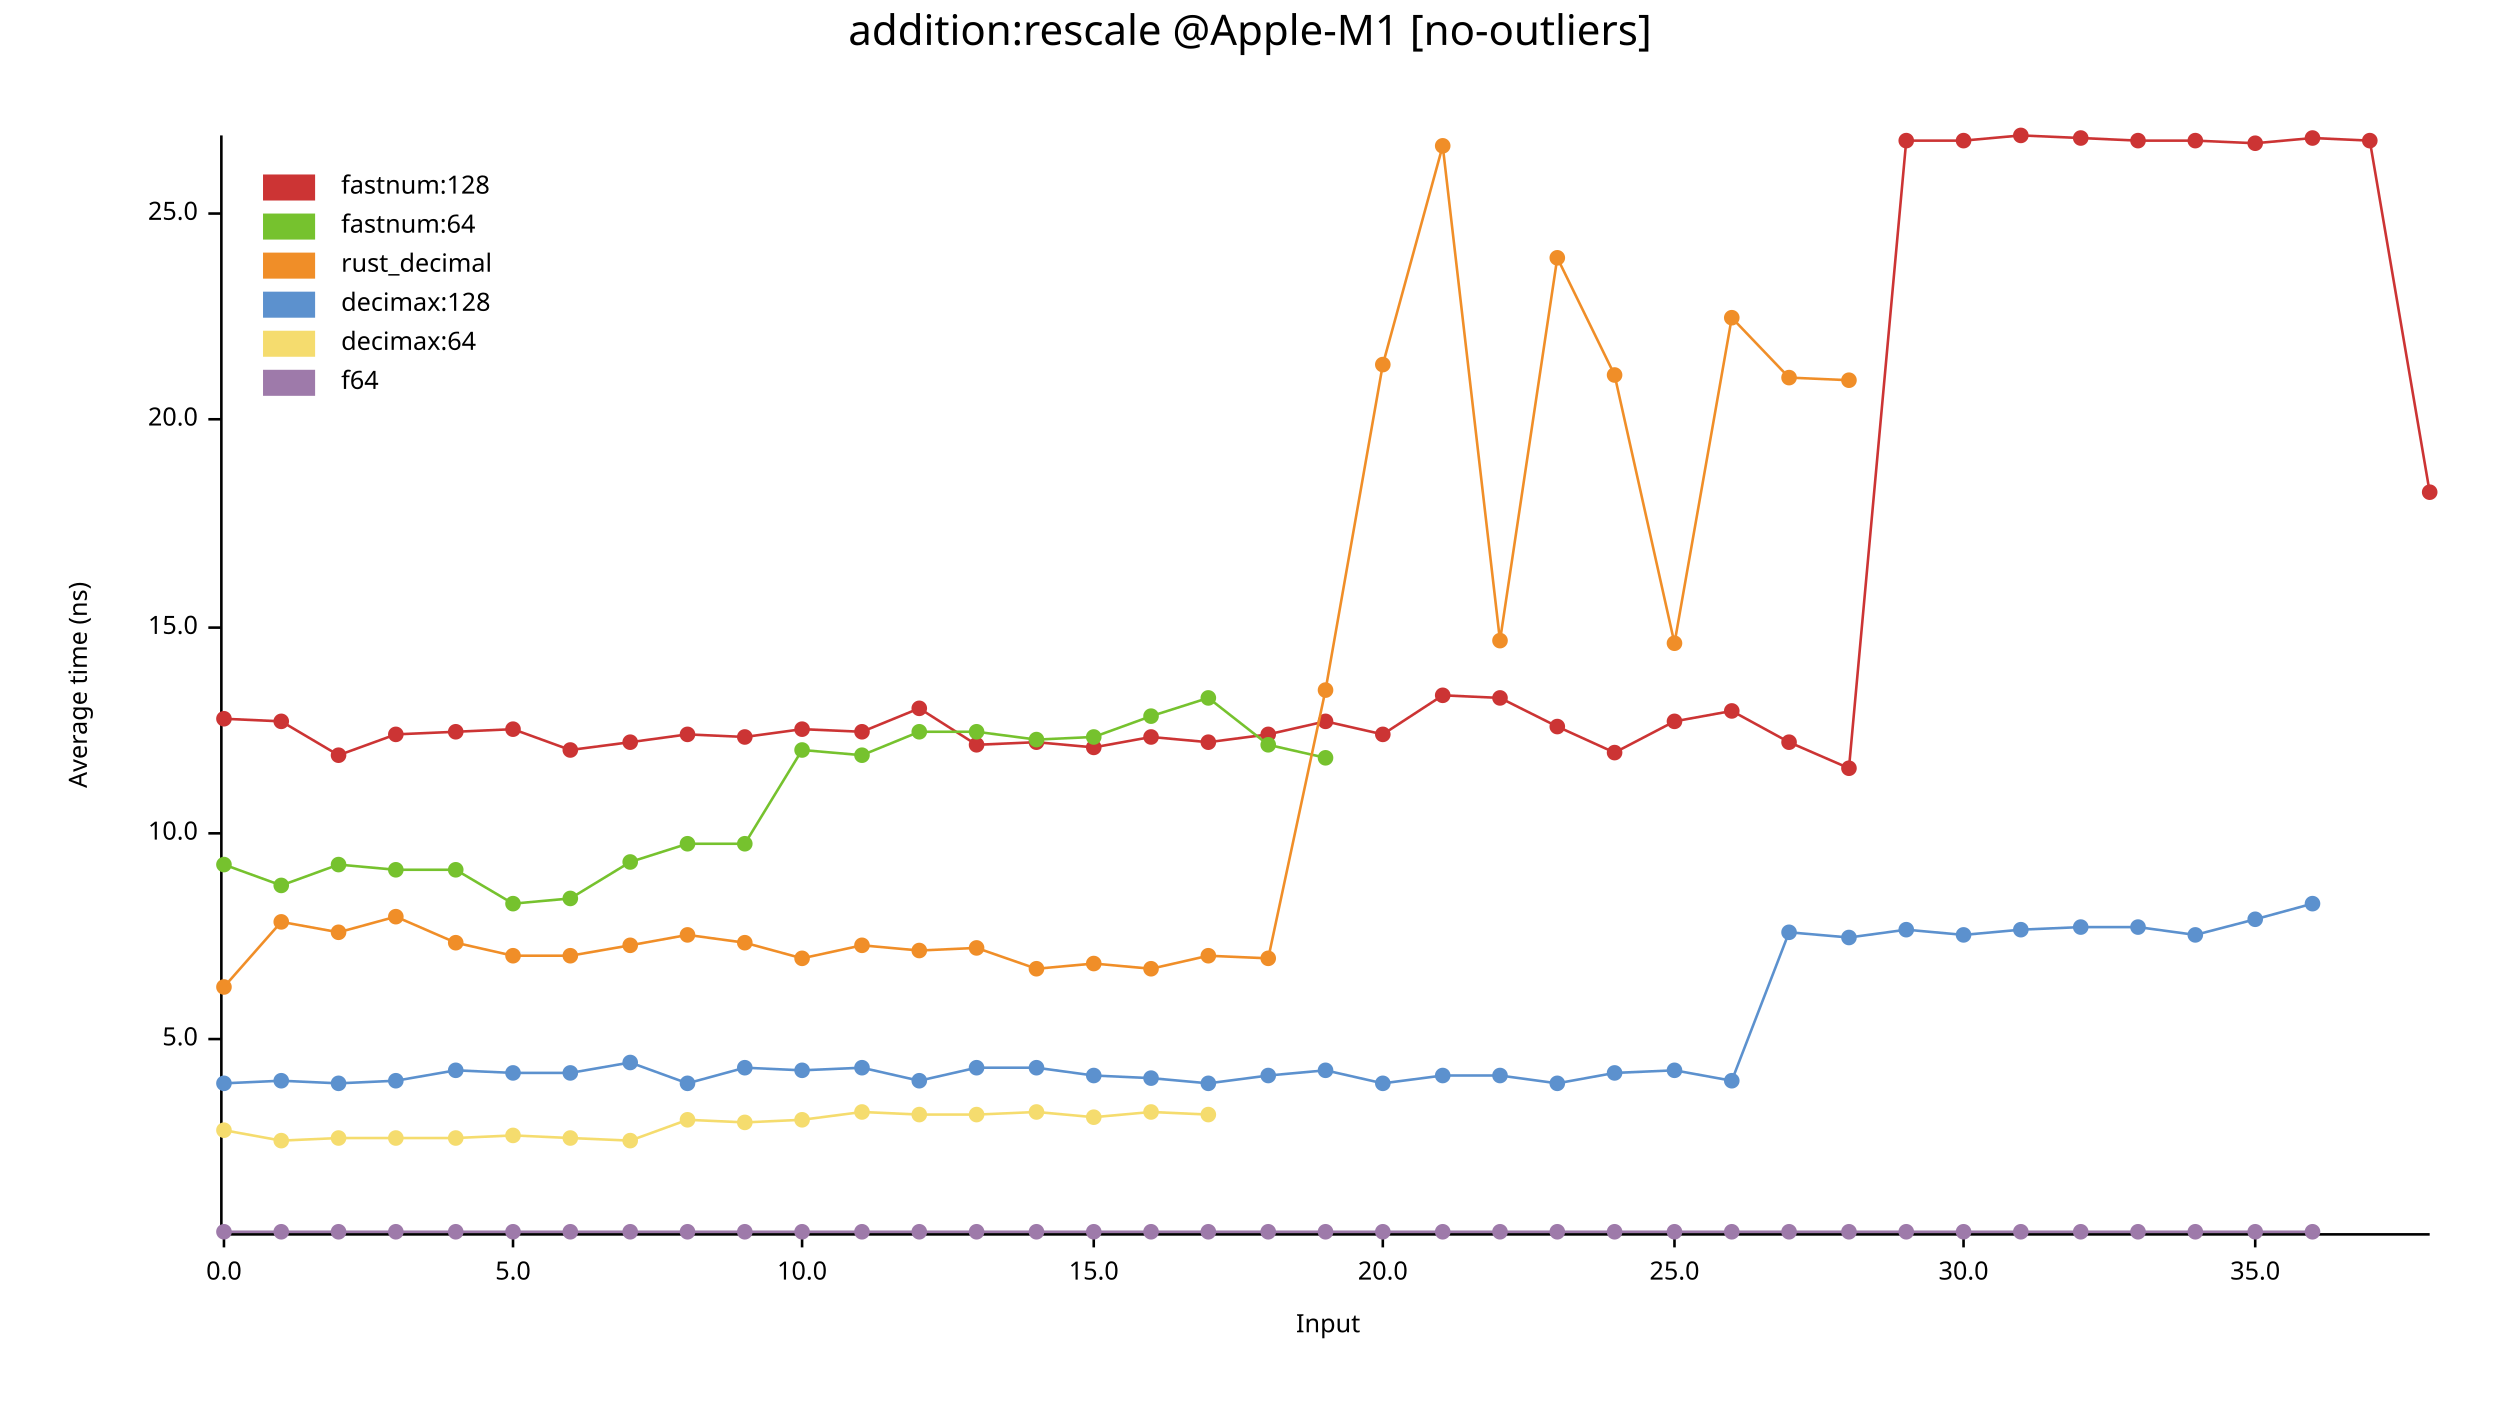
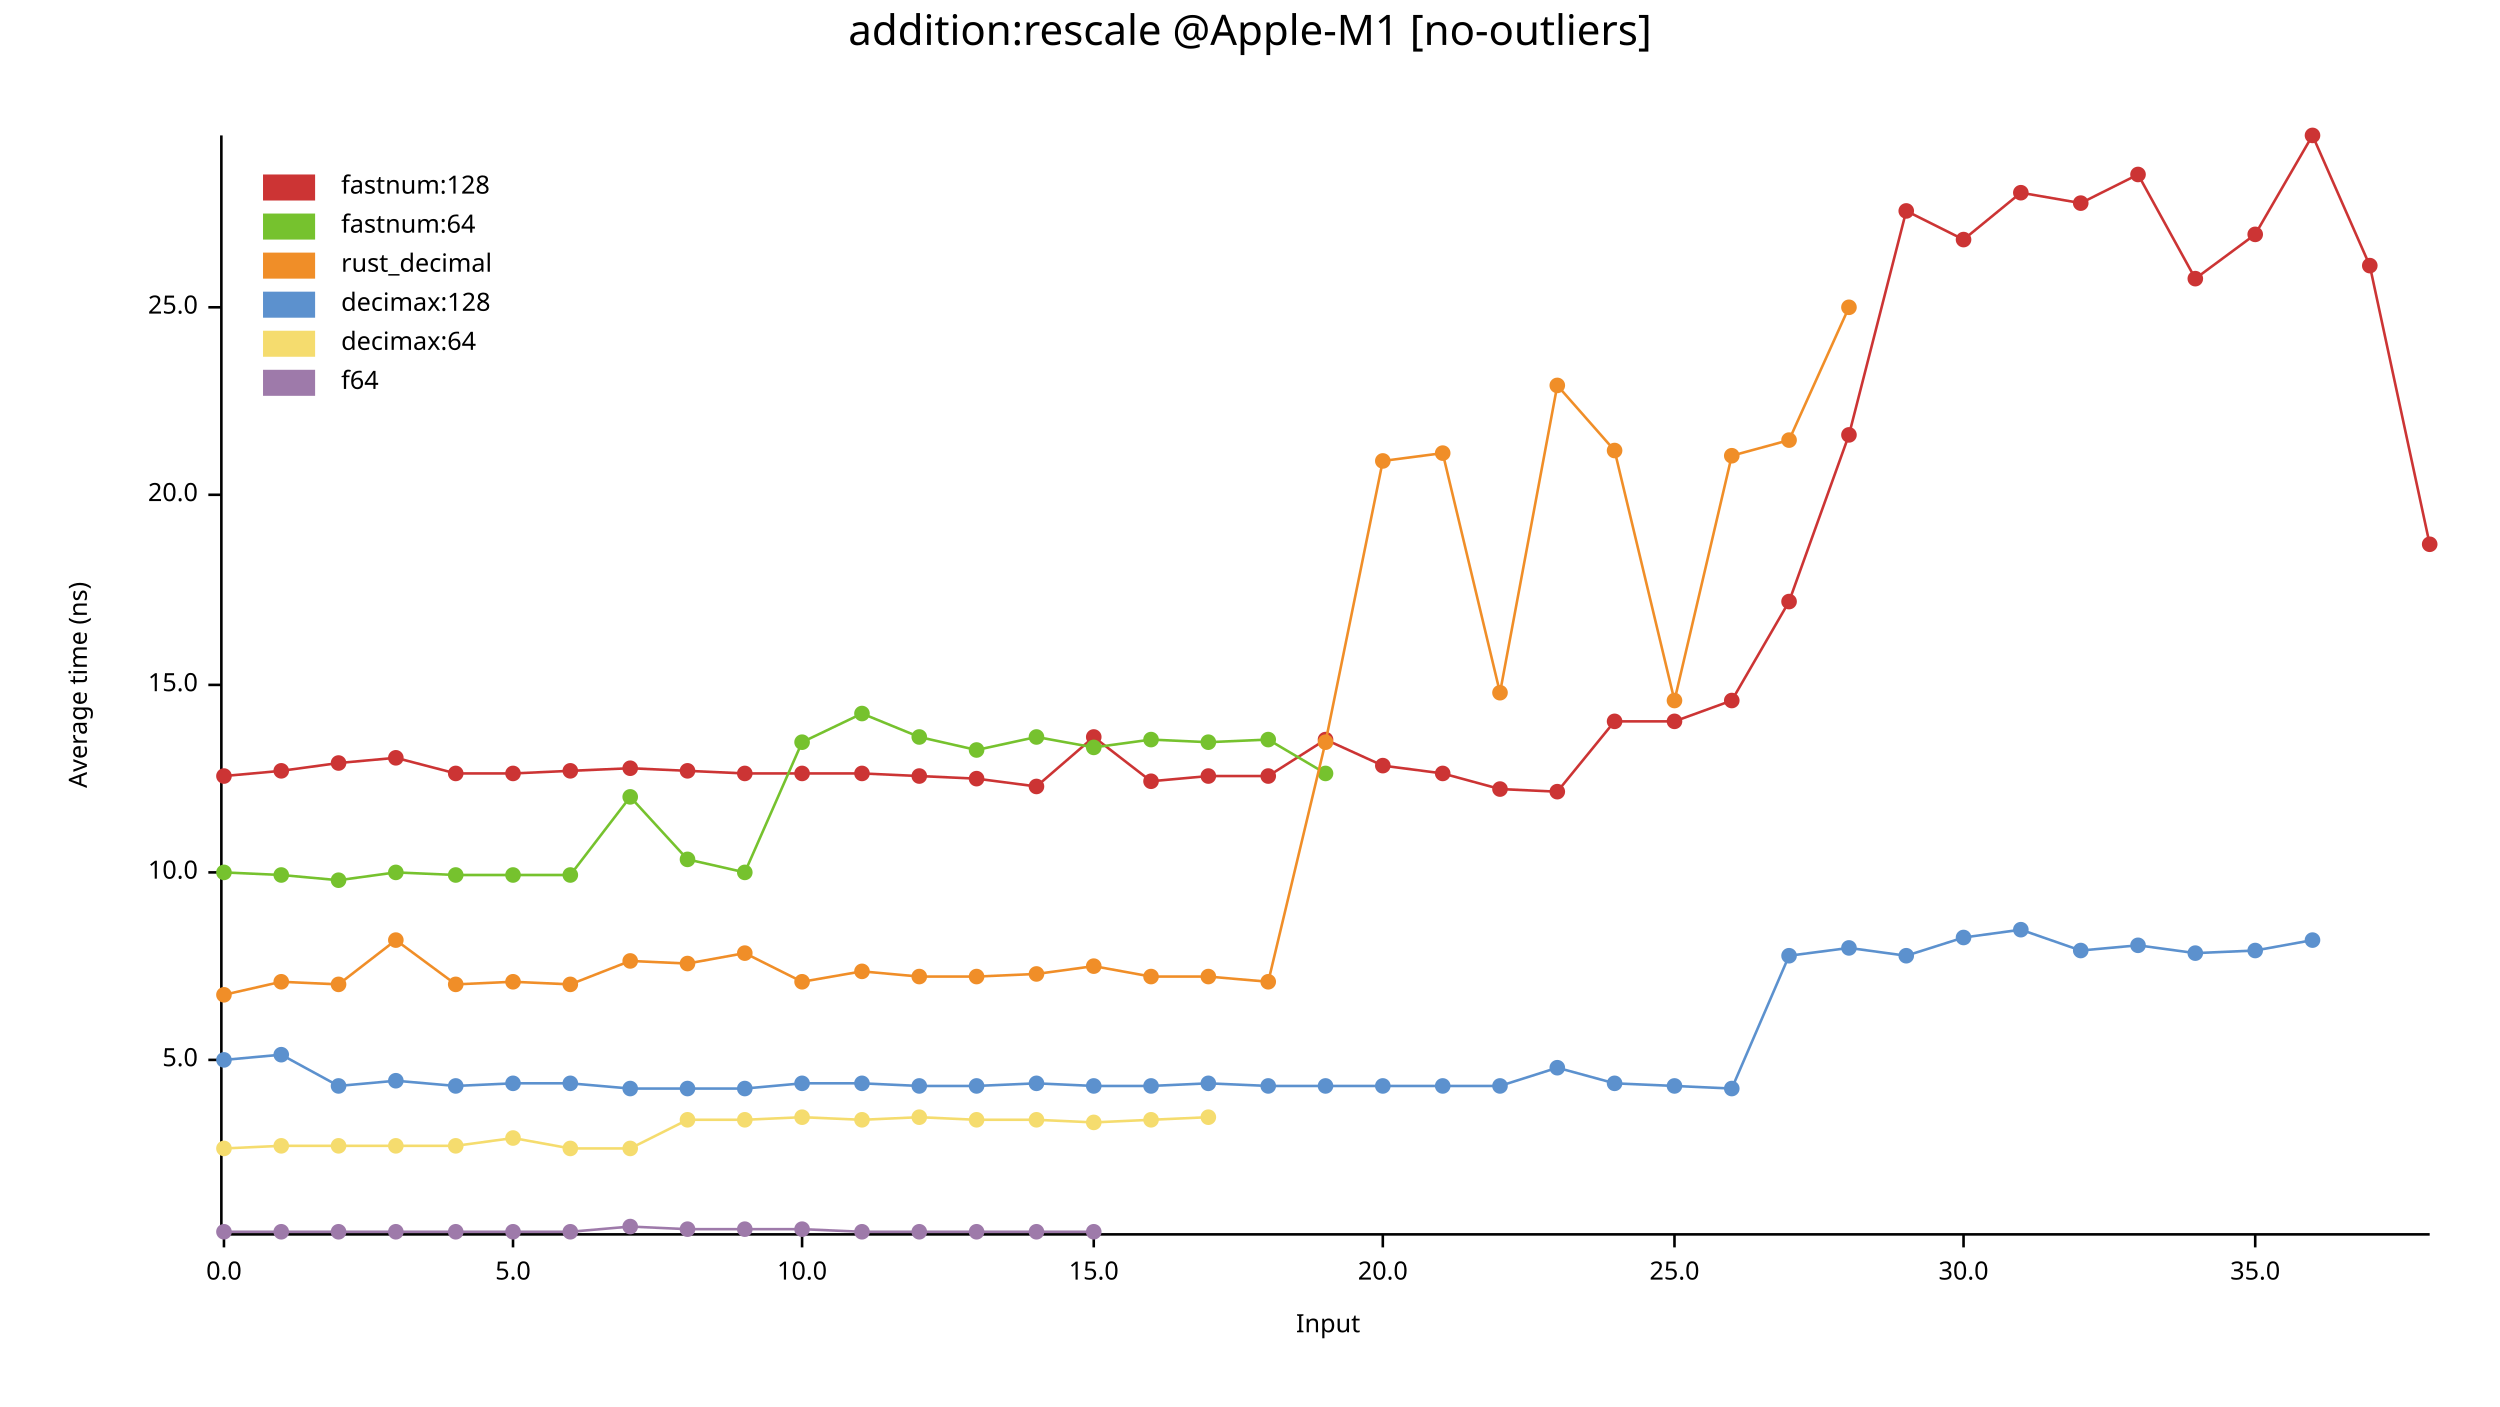
<svg xmlns="http://www.w3.org/2000/svg" width="960" height="540" viewBox="0 0 960 540">
  <text x="480" y="5" dy="0.76em" text-anchor="middle" font-family="sans-serif" font-size="16.129" opacity="1" fill="#000000">
addition:rescale @Apple-M1 [no-outliers]
</text>
  <text x="26" y="263" dy="0.76em" text-anchor="middle" font-family="sans-serif" font-size="9.677" opacity="1" fill="#000000" transform="rotate(270, 26, 263)">
Average time (ns)
</text>
  <text x="510" y="514" dy="-0.5ex" text-anchor="middle" font-family="sans-serif" font-size="9.677" opacity="1" fill="#000000">
Input
</text>
  <polyline fill="none" opacity="1" stroke="#000000" stroke-width="1" points="85,52 85,473 " />
-   <text x="76" y="399" dy="0.5ex" text-anchor="end" font-family="sans-serif" font-size="9.677" opacity="1" fill="#000000">
+   <text x="76" y="407" dy="0.5ex" text-anchor="end" font-family="sans-serif" font-size="9.677" opacity="1" fill="#000000">
5.0
</text>
-   <polyline fill="none" opacity="1" stroke="#000000" stroke-width="1" points="80,399 85,399 " />
-   <text x="76" y="320" dy="0.5ex" text-anchor="end" font-family="sans-serif" font-size="9.677" opacity="1" fill="#000000">
+   <polyline fill="none" opacity="1" stroke="#000000" stroke-width="1" points="80,407 85,407 " />
+   <text x="76" y="335" dy="0.5ex" text-anchor="end" font-family="sans-serif" font-size="9.677" opacity="1" fill="#000000">
10.0
</text>
-   <polyline fill="none" opacity="1" stroke="#000000" stroke-width="1" points="80,320 85,320 " />
-   <text x="76" y="241" dy="0.5ex" text-anchor="end" font-family="sans-serif" font-size="9.677" opacity="1" fill="#000000">
+   <polyline fill="none" opacity="1" stroke="#000000" stroke-width="1" points="80,335 85,335 " />
+   <text x="76" y="263" dy="0.5ex" text-anchor="end" font-family="sans-serif" font-size="9.677" opacity="1" fill="#000000">
15.0
</text>
-   <polyline fill="none" opacity="1" stroke="#000000" stroke-width="1" points="80,241 85,241 " />
-   <text x="76" y="161" dy="0.5ex" text-anchor="end" font-family="sans-serif" font-size="9.677" opacity="1" fill="#000000">
+   <polyline fill="none" opacity="1" stroke="#000000" stroke-width="1" points="80,263 85,263 " />
+   <text x="76" y="190" dy="0.5ex" text-anchor="end" font-family="sans-serif" font-size="9.677" opacity="1" fill="#000000">
20.0
</text>
-   <polyline fill="none" opacity="1" stroke="#000000" stroke-width="1" points="80,161 85,161 " />
-   <text x="76" y="82" dy="0.5ex" text-anchor="end" font-family="sans-serif" font-size="9.677" opacity="1" fill="#000000">
+   <polyline fill="none" opacity="1" stroke="#000000" stroke-width="1" points="80,190 85,190 " />
+   <text x="76" y="118" dy="0.5ex" text-anchor="end" font-family="sans-serif" font-size="9.677" opacity="1" fill="#000000">
25.0
</text>
-   <polyline fill="none" opacity="1" stroke="#000000" stroke-width="1" points="80,82 85,82 " />
+   <polyline fill="none" opacity="1" stroke="#000000" stroke-width="1" points="80,118 85,118 " />
  <polyline fill="none" opacity="1" stroke="#000000" stroke-width="1" points="86,474 933,474 " />
  <text x="86" y="484" dy="0.76em" text-anchor="middle" font-family="sans-serif" font-size="9.677" opacity="1" fill="#000000">
0.0
</text>
  <polyline fill="none" opacity="1" stroke="#000000" stroke-width="1" points="86,474 86,479 " />
  <text x="197" y="484" dy="0.76em" text-anchor="middle" font-family="sans-serif" font-size="9.677" opacity="1" fill="#000000">
5.0
</text>
  <polyline fill="none" opacity="1" stroke="#000000" stroke-width="1" points="197,474 197,479 " />
  <text x="308" y="484" dy="0.76em" text-anchor="middle" font-family="sans-serif" font-size="9.677" opacity="1" fill="#000000">
10.0
</text>
  <polyline fill="none" opacity="1" stroke="#000000" stroke-width="1" points="308,474 308,479 " />
  <text x="420" y="484" dy="0.76em" text-anchor="middle" font-family="sans-serif" font-size="9.677" opacity="1" fill="#000000">
15.0
</text>
  <polyline fill="none" opacity="1" stroke="#000000" stroke-width="1" points="420,474 420,479 " />
  <text x="531" y="484" dy="0.76em" text-anchor="middle" font-family="sans-serif" font-size="9.677" opacity="1" fill="#000000">
20.0
</text>
  <polyline fill="none" opacity="1" stroke="#000000" stroke-width="1" points="531,474 531,479 " />
  <text x="643" y="484" dy="0.76em" text-anchor="middle" font-family="sans-serif" font-size="9.677" opacity="1" fill="#000000">
25.0
</text>
  <polyline fill="none" opacity="1" stroke="#000000" stroke-width="1" points="643,474 643,479 " />
  <text x="754" y="484" dy="0.76em" text-anchor="middle" font-family="sans-serif" font-size="9.677" opacity="1" fill="#000000">
30.0
</text>
  <polyline fill="none" opacity="1" stroke="#000000" stroke-width="1" points="754,474 754,479 " />
  <text x="866" y="484" dy="0.76em" text-anchor="middle" font-family="sans-serif" font-size="9.677" opacity="1" fill="#000000">
35.0
</text>
  <polyline fill="none" opacity="1" stroke="#000000" stroke-width="1" points="866,474 866,479 " />
-   <circle cx="86" cy="276" r="3" opacity="1" fill="#CC3434" stroke="none" stroke-width="1" />
-   <circle cx="108" cy="277" r="3" opacity="1" fill="#CC3434" stroke="none" stroke-width="1" />
-   <circle cx="130" cy="290" r="3" opacity="1" fill="#CC3434" stroke="none" stroke-width="1" />
-   <circle cx="152" cy="282" r="3" opacity="1" fill="#CC3434" stroke="none" stroke-width="1" />
-   <circle cx="175" cy="281" r="3" opacity="1" fill="#CC3434" stroke="none" stroke-width="1" />
-   <circle cx="197" cy="280" r="3" opacity="1" fill="#CC3434" stroke="none" stroke-width="1" />
-   <circle cx="219" cy="288" r="3" opacity="1" fill="#CC3434" stroke="none" stroke-width="1" />
-   <circle cx="242" cy="285" r="3" opacity="1" fill="#CC3434" stroke="none" stroke-width="1" />
-   <circle cx="264" cy="282" r="3" opacity="1" fill="#CC3434" stroke="none" stroke-width="1" />
-   <circle cx="286" cy="283" r="3" opacity="1" fill="#CC3434" stroke="none" stroke-width="1" />
-   <circle cx="308" cy="280" r="3" opacity="1" fill="#CC3434" stroke="none" stroke-width="1" />
-   <circle cx="331" cy="281" r="3" opacity="1" fill="#CC3434" stroke="none" stroke-width="1" />
-   <circle cx="353" cy="272" r="3" opacity="1" fill="#CC3434" stroke="none" stroke-width="1" />
-   <circle cx="375" cy="286" r="3" opacity="1" fill="#CC3434" stroke="none" stroke-width="1" />
-   <circle cx="398" cy="285" r="3" opacity="1" fill="#CC3434" stroke="none" stroke-width="1" />
-   <circle cx="420" cy="287" r="3" opacity="1" fill="#CC3434" stroke="none" stroke-width="1" />
-   <circle cx="442" cy="283" r="3" opacity="1" fill="#CC3434" stroke="none" stroke-width="1" />
-   <circle cx="464" cy="285" r="3" opacity="1" fill="#CC3434" stroke="none" stroke-width="1" />
-   <circle cx="487" cy="282" r="3" opacity="1" fill="#CC3434" stroke="none" stroke-width="1" />
-   <circle cx="509" cy="277" r="3" opacity="1" fill="#CC3434" stroke="none" stroke-width="1" />
-   <circle cx="531" cy="282" r="3" opacity="1" fill="#CC3434" stroke="none" stroke-width="1" />
-   <circle cx="554" cy="267" r="3" opacity="1" fill="#CC3434" stroke="none" stroke-width="1" />
-   <circle cx="576" cy="268" r="3" opacity="1" fill="#CC3434" stroke="none" stroke-width="1" />
-   <circle cx="598" cy="279" r="3" opacity="1" fill="#CC3434" stroke="none" stroke-width="1" />
-   <circle cx="620" cy="289" r="3" opacity="1" fill="#CC3434" stroke="none" stroke-width="1" />
+   <circle cx="86" cy="298" r="3" opacity="1" fill="#CC3434" stroke="none" stroke-width="1" />
+   <circle cx="108" cy="296" r="3" opacity="1" fill="#CC3434" stroke="none" stroke-width="1" />
+   <circle cx="130" cy="293" r="3" opacity="1" fill="#CC3434" stroke="none" stroke-width="1" />
+   <circle cx="152" cy="291" r="3" opacity="1" fill="#CC3434" stroke="none" stroke-width="1" />
+   <circle cx="175" cy="297" r="3" opacity="1" fill="#CC3434" stroke="none" stroke-width="1" />
+   <circle cx="197" cy="297" r="3" opacity="1" fill="#CC3434" stroke="none" stroke-width="1" />
+   <circle cx="219" cy="296" r="3" opacity="1" fill="#CC3434" stroke="none" stroke-width="1" />
+   <circle cx="242" cy="295" r="3" opacity="1" fill="#CC3434" stroke="none" stroke-width="1" />
+   <circle cx="264" cy="296" r="3" opacity="1" fill="#CC3434" stroke="none" stroke-width="1" />
+   <circle cx="286" cy="297" r="3" opacity="1" fill="#CC3434" stroke="none" stroke-width="1" />
+   <circle cx="308" cy="297" r="3" opacity="1" fill="#CC3434" stroke="none" stroke-width="1" />
+   <circle cx="331" cy="297" r="3" opacity="1" fill="#CC3434" stroke="none" stroke-width="1" />
+   <circle cx="353" cy="298" r="3" opacity="1" fill="#CC3434" stroke="none" stroke-width="1" />
+   <circle cx="375" cy="299" r="3" opacity="1" fill="#CC3434" stroke="none" stroke-width="1" />
+   <circle cx="398" cy="302" r="3" opacity="1" fill="#CC3434" stroke="none" stroke-width="1" />
+   <circle cx="420" cy="283" r="3" opacity="1" fill="#CC3434" stroke="none" stroke-width="1" />
+   <circle cx="442" cy="300" r="3" opacity="1" fill="#CC3434" stroke="none" stroke-width="1" />
+   <circle cx="464" cy="298" r="3" opacity="1" fill="#CC3434" stroke="none" stroke-width="1" />
+   <circle cx="487" cy="298" r="3" opacity="1" fill="#CC3434" stroke="none" stroke-width="1" />
+   <circle cx="509" cy="284" r="3" opacity="1" fill="#CC3434" stroke="none" stroke-width="1" />
+   <circle cx="531" cy="294" r="3" opacity="1" fill="#CC3434" stroke="none" stroke-width="1" />
+   <circle cx="554" cy="297" r="3" opacity="1" fill="#CC3434" stroke="none" stroke-width="1" />
+   <circle cx="576" cy="303" r="3" opacity="1" fill="#CC3434" stroke="none" stroke-width="1" />
+   <circle cx="598" cy="304" r="3" opacity="1" fill="#CC3434" stroke="none" stroke-width="1" />
+   <circle cx="620" cy="277" r="3" opacity="1" fill="#CC3434" stroke="none" stroke-width="1" />
  <circle cx="643" cy="277" r="3" opacity="1" fill="#CC3434" stroke="none" stroke-width="1" />
-   <circle cx="665" cy="273" r="3" opacity="1" fill="#CC3434" stroke="none" stroke-width="1" />
-   <circle cx="687" cy="285" r="3" opacity="1" fill="#CC3434" stroke="none" stroke-width="1" />
-   <circle cx="710" cy="295" r="3" opacity="1" fill="#CC3434" stroke="none" stroke-width="1" />
-   <circle cx="732" cy="54" r="3" opacity="1" fill="#CC3434" stroke="none" stroke-width="1" />
-   <circle cx="754" cy="54" r="3" opacity="1" fill="#CC3434" stroke="none" stroke-width="1" />
-   <circle cx="776" cy="52" r="3" opacity="1" fill="#CC3434" stroke="none" stroke-width="1" />
-   <circle cx="799" cy="53" r="3" opacity="1" fill="#CC3434" stroke="none" stroke-width="1" />
-   <circle cx="821" cy="54" r="3" opacity="1" fill="#CC3434" stroke="none" stroke-width="1" />
-   <circle cx="843" cy="54" r="3" opacity="1" fill="#CC3434" stroke="none" stroke-width="1" />
-   <circle cx="866" cy="55" r="3" opacity="1" fill="#CC3434" stroke="none" stroke-width="1" />
-   <circle cx="888" cy="53" r="3" opacity="1" fill="#CC3434" stroke="none" stroke-width="1" />
-   <circle cx="910" cy="54" r="3" opacity="1" fill="#CC3434" stroke="none" stroke-width="1" />
-   <circle cx="933" cy="189" r="3" opacity="1" fill="#CC3434" stroke="none" stroke-width="1" />
-   <polyline fill="none" opacity="1" stroke="#CC3434" stroke-width="1" points="86,276 108,277 130,290 152,282 175,281 197,280 219,288 242,285 264,282 286,283 308,280 331,281 353,272 375,286 398,285 420,287 442,283 464,285 487,282 509,277 531,282 554,267 576,268 598,279 620,289 643,277 665,273 687,285 710,295 732,54 754,54 776,52 799,53 821,54 843,54 866,55 888,53 910,54 933,189 " />
-   <circle cx="86" cy="332" r="3" opacity="1" fill="#76C22E" stroke="none" stroke-width="1" />
-   <circle cx="108" cy="340" r="3" opacity="1" fill="#76C22E" stroke="none" stroke-width="1" />
-   <circle cx="130" cy="332" r="3" opacity="1" fill="#76C22E" stroke="none" stroke-width="1" />
-   <circle cx="152" cy="334" r="3" opacity="1" fill="#76C22E" stroke="none" stroke-width="1" />
-   <circle cx="175" cy="334" r="3" opacity="1" fill="#76C22E" stroke="none" stroke-width="1" />
-   <circle cx="197" cy="347" r="3" opacity="1" fill="#76C22E" stroke="none" stroke-width="1" />
-   <circle cx="219" cy="345" r="3" opacity="1" fill="#76C22E" stroke="none" stroke-width="1" />
-   <circle cx="242" cy="331" r="3" opacity="1" fill="#76C22E" stroke="none" stroke-width="1" />
-   <circle cx="264" cy="324" r="3" opacity="1" fill="#76C22E" stroke="none" stroke-width="1" />
-   <circle cx="286" cy="324" r="3" opacity="1" fill="#76C22E" stroke="none" stroke-width="1" />
-   <circle cx="308" cy="288" r="3" opacity="1" fill="#76C22E" stroke="none" stroke-width="1" />
-   <circle cx="331" cy="290" r="3" opacity="1" fill="#76C22E" stroke="none" stroke-width="1" />
-   <circle cx="353" cy="281" r="3" opacity="1" fill="#76C22E" stroke="none" stroke-width="1" />
-   <circle cx="375" cy="281" r="3" opacity="1" fill="#76C22E" stroke="none" stroke-width="1" />
-   <circle cx="398" cy="284" r="3" opacity="1" fill="#76C22E" stroke="none" stroke-width="1" />
-   <circle cx="420" cy="283" r="3" opacity="1" fill="#76C22E" stroke="none" stroke-width="1" />
-   <circle cx="442" cy="275" r="3" opacity="1" fill="#76C22E" stroke="none" stroke-width="1" />
-   <circle cx="464" cy="268" r="3" opacity="1" fill="#76C22E" stroke="none" stroke-width="1" />
-   <circle cx="487" cy="286" r="3" opacity="1" fill="#76C22E" stroke="none" stroke-width="1" />
-   <circle cx="509" cy="291" r="3" opacity="1" fill="#76C22E" stroke="none" stroke-width="1" />
-   <polyline fill="none" opacity="1" stroke="#76C22E" stroke-width="1" points="86,332 108,340 130,332 152,334 175,334 197,347 219,345 242,331 264,324 286,324 308,288 331,290 353,281 375,281 398,284 420,283 442,275 464,268 487,286 509,291 " />
-   <circle cx="86" cy="379" r="3" opacity="1" fill="#F08E28" stroke="none" stroke-width="1" />
-   <circle cx="108" cy="354" r="3" opacity="1" fill="#F08E28" stroke="none" stroke-width="1" />
-   <circle cx="130" cy="358" r="3" opacity="1" fill="#F08E28" stroke="none" stroke-width="1" />
-   <circle cx="152" cy="352" r="3" opacity="1" fill="#F08E28" stroke="none" stroke-width="1" />
-   <circle cx="175" cy="362" r="3" opacity="1" fill="#F08E28" stroke="none" stroke-width="1" />
-   <circle cx="197" cy="367" r="3" opacity="1" fill="#F08E28" stroke="none" stroke-width="1" />
-   <circle cx="219" cy="367" r="3" opacity="1" fill="#F08E28" stroke="none" stroke-width="1" />
-   <circle cx="242" cy="363" r="3" opacity="1" fill="#F08E28" stroke="none" stroke-width="1" />
-   <circle cx="264" cy="359" r="3" opacity="1" fill="#F08E28" stroke="none" stroke-width="1" />
-   <circle cx="286" cy="362" r="3" opacity="1" fill="#F08E28" stroke="none" stroke-width="1" />
-   <circle cx="308" cy="368" r="3" opacity="1" fill="#F08E28" stroke="none" stroke-width="1" />
-   <circle cx="331" cy="363" r="3" opacity="1" fill="#F08E28" stroke="none" stroke-width="1" />
-   <circle cx="353" cy="365" r="3" opacity="1" fill="#F08E28" stroke="none" stroke-width="1" />
-   <circle cx="375" cy="364" r="3" opacity="1" fill="#F08E28" stroke="none" stroke-width="1" />
-   <circle cx="398" cy="372" r="3" opacity="1" fill="#F08E28" stroke="none" stroke-width="1" />
-   <circle cx="420" cy="370" r="3" opacity="1" fill="#F08E28" stroke="none" stroke-width="1" />
-   <circle cx="442" cy="372" r="3" opacity="1" fill="#F08E28" stroke="none" stroke-width="1" />
-   <circle cx="464" cy="367" r="3" opacity="1" fill="#F08E28" stroke="none" stroke-width="1" />
-   <circle cx="487" cy="368" r="3" opacity="1" fill="#F08E28" stroke="none" stroke-width="1" />
-   <circle cx="509" cy="265" r="3" opacity="1" fill="#F08E28" stroke="none" stroke-width="1" />
-   <circle cx="531" cy="140" r="3" opacity="1" fill="#F08E28" stroke="none" stroke-width="1" />
-   <circle cx="554" cy="56" r="3" opacity="1" fill="#F08E28" stroke="none" stroke-width="1" />
-   <circle cx="576" cy="246" r="3" opacity="1" fill="#F08E28" stroke="none" stroke-width="1" />
-   <circle cx="598" cy="99" r="3" opacity="1" fill="#F08E28" stroke="none" stroke-width="1" />
-   <circle cx="620" cy="144" r="3" opacity="1" fill="#F08E28" stroke="none" stroke-width="1" />
-   <circle cx="643" cy="247" r="3" opacity="1" fill="#F08E28" stroke="none" stroke-width="1" />
-   <circle cx="665" cy="122" r="3" opacity="1" fill="#F08E28" stroke="none" stroke-width="1" />
-   <circle cx="687" cy="145" r="3" opacity="1" fill="#F08E28" stroke="none" stroke-width="1" />
-   <circle cx="710" cy="146" r="3" opacity="1" fill="#F08E28" stroke="none" stroke-width="1" />
-   <polyline fill="none" opacity="1" stroke="#F08E28" stroke-width="1" points="86,379 108,354 130,358 152,352 175,362 197,367 219,367 242,363 264,359 286,362 308,368 331,363 353,365 375,364 398,372 420,370 442,372 464,367 487,368 509,265 531,140 554,56 576,246 598,99 620,144 643,247 665,122 687,145 710,146 " />
-   <circle cx="86" cy="416" r="3" opacity="1" fill="#5C91CE" stroke="none" stroke-width="1" />
-   <circle cx="108" cy="415" r="3" opacity="1" fill="#5C91CE" stroke="none" stroke-width="1" />
-   <circle cx="130" cy="416" r="3" opacity="1" fill="#5C91CE" stroke="none" stroke-width="1" />
+   <circle cx="665" cy="269" r="3" opacity="1" fill="#CC3434" stroke="none" stroke-width="1" />
+   <circle cx="687" cy="231" r="3" opacity="1" fill="#CC3434" stroke="none" stroke-width="1" />
+   <circle cx="710" cy="167" r="3" opacity="1" fill="#CC3434" stroke="none" stroke-width="1" />
+   <circle cx="732" cy="81" r="3" opacity="1" fill="#CC3434" stroke="none" stroke-width="1" />
+   <circle cx="754" cy="92" r="3" opacity="1" fill="#CC3434" stroke="none" stroke-width="1" />
+   <circle cx="776" cy="74" r="3" opacity="1" fill="#CC3434" stroke="none" stroke-width="1" />
+   <circle cx="799" cy="78" r="3" opacity="1" fill="#CC3434" stroke="none" stroke-width="1" />
+   <circle cx="821" cy="67" r="3" opacity="1" fill="#CC3434" stroke="none" stroke-width="1" />
+   <circle cx="843" cy="107" r="3" opacity="1" fill="#CC3434" stroke="none" stroke-width="1" />
+   <circle cx="866" cy="90" r="3" opacity="1" fill="#CC3434" stroke="none" stroke-width="1" />
+   <circle cx="888" cy="52" r="3" opacity="1" fill="#CC3434" stroke="none" stroke-width="1" />
+   <circle cx="910" cy="102" r="3" opacity="1" fill="#CC3434" stroke="none" stroke-width="1" />
+   <circle cx="933" cy="209" r="3" opacity="1" fill="#CC3434" stroke="none" stroke-width="1" />
+   <polyline fill="none" opacity="1" stroke="#CC3434" stroke-width="1" points="86,298 108,296 130,293 152,291 175,297 197,297 219,296 242,295 264,296 286,297 308,297 331,297 353,298 375,299 398,302 420,283 442,300 464,298 487,298 509,284 531,294 554,297 576,303 598,304 620,277 643,277 665,269 687,231 710,167 732,81 754,92 776,74 799,78 821,67 843,107 866,90 888,52 910,102 933,209 " />
+   <circle cx="86" cy="335" r="3" opacity="1" fill="#76C22E" stroke="none" stroke-width="1" />
+   <circle cx="108" cy="336" r="3" opacity="1" fill="#76C22E" stroke="none" stroke-width="1" />
+   <circle cx="130" cy="338" r="3" opacity="1" fill="#76C22E" stroke="none" stroke-width="1" />
+   <circle cx="152" cy="335" r="3" opacity="1" fill="#76C22E" stroke="none" stroke-width="1" />
+   <circle cx="175" cy="336" r="3" opacity="1" fill="#76C22E" stroke="none" stroke-width="1" />
+   <circle cx="197" cy="336" r="3" opacity="1" fill="#76C22E" stroke="none" stroke-width="1" />
+   <circle cx="219" cy="336" r="3" opacity="1" fill="#76C22E" stroke="none" stroke-width="1" />
+   <circle cx="242" cy="306" r="3" opacity="1" fill="#76C22E" stroke="none" stroke-width="1" />
+   <circle cx="264" cy="330" r="3" opacity="1" fill="#76C22E" stroke="none" stroke-width="1" />
+   <circle cx="286" cy="335" r="3" opacity="1" fill="#76C22E" stroke="none" stroke-width="1" />
+   <circle cx="308" cy="285" r="3" opacity="1" fill="#76C22E" stroke="none" stroke-width="1" />
+   <circle cx="331" cy="274" r="3" opacity="1" fill="#76C22E" stroke="none" stroke-width="1" />
+   <circle cx="353" cy="283" r="3" opacity="1" fill="#76C22E" stroke="none" stroke-width="1" />
+   <circle cx="375" cy="288" r="3" opacity="1" fill="#76C22E" stroke="none" stroke-width="1" />
+   <circle cx="398" cy="283" r="3" opacity="1" fill="#76C22E" stroke="none" stroke-width="1" />
+   <circle cx="420" cy="287" r="3" opacity="1" fill="#76C22E" stroke="none" stroke-width="1" />
+   <circle cx="442" cy="284" r="3" opacity="1" fill="#76C22E" stroke="none" stroke-width="1" />
+   <circle cx="464" cy="285" r="3" opacity="1" fill="#76C22E" stroke="none" stroke-width="1" />
+   <circle cx="487" cy="284" r="3" opacity="1" fill="#76C22E" stroke="none" stroke-width="1" />
+   <circle cx="509" cy="297" r="3" opacity="1" fill="#76C22E" stroke="none" stroke-width="1" />
+   <polyline fill="none" opacity="1" stroke="#76C22E" stroke-width="1" points="86,335 108,336 130,338 152,335 175,336 197,336 219,336 242,306 264,330 286,335 308,285 331,274 353,283 375,288 398,283 420,287 442,284 464,285 487,284 509,297 " />
+   <circle cx="86" cy="382" r="3" opacity="1" fill="#F08E28" stroke="none" stroke-width="1" />
+   <circle cx="108" cy="377" r="3" opacity="1" fill="#F08E28" stroke="none" stroke-width="1" />
+   <circle cx="130" cy="378" r="3" opacity="1" fill="#F08E28" stroke="none" stroke-width="1" />
+   <circle cx="152" cy="361" r="3" opacity="1" fill="#F08E28" stroke="none" stroke-width="1" />
+   <circle cx="175" cy="378" r="3" opacity="1" fill="#F08E28" stroke="none" stroke-width="1" />
+   <circle cx="197" cy="377" r="3" opacity="1" fill="#F08E28" stroke="none" stroke-width="1" />
+   <circle cx="219" cy="378" r="3" opacity="1" fill="#F08E28" stroke="none" stroke-width="1" />
+   <circle cx="242" cy="369" r="3" opacity="1" fill="#F08E28" stroke="none" stroke-width="1" />
+   <circle cx="264" cy="370" r="3" opacity="1" fill="#F08E28" stroke="none" stroke-width="1" />
+   <circle cx="286" cy="366" r="3" opacity="1" fill="#F08E28" stroke="none" stroke-width="1" />
+   <circle cx="308" cy="377" r="3" opacity="1" fill="#F08E28" stroke="none" stroke-width="1" />
+   <circle cx="331" cy="373" r="3" opacity="1" fill="#F08E28" stroke="none" stroke-width="1" />
+   <circle cx="353" cy="375" r="3" opacity="1" fill="#F08E28" stroke="none" stroke-width="1" />
+   <circle cx="375" cy="375" r="3" opacity="1" fill="#F08E28" stroke="none" stroke-width="1" />
+   <circle cx="398" cy="374" r="3" opacity="1" fill="#F08E28" stroke="none" stroke-width="1" />
+   <circle cx="420" cy="371" r="3" opacity="1" fill="#F08E28" stroke="none" stroke-width="1" />
+   <circle cx="442" cy="375" r="3" opacity="1" fill="#F08E28" stroke="none" stroke-width="1" />
+   <circle cx="464" cy="375" r="3" opacity="1" fill="#F08E28" stroke="none" stroke-width="1" />
+   <circle cx="487" cy="377" r="3" opacity="1" fill="#F08E28" stroke="none" stroke-width="1" />
+   <circle cx="509" cy="285" r="3" opacity="1" fill="#F08E28" stroke="none" stroke-width="1" />
+   <circle cx="531" cy="177" r="3" opacity="1" fill="#F08E28" stroke="none" stroke-width="1" />
+   <circle cx="554" cy="174" r="3" opacity="1" fill="#F08E28" stroke="none" stroke-width="1" />
+   <circle cx="576" cy="266" r="3" opacity="1" fill="#F08E28" stroke="none" stroke-width="1" />
+   <circle cx="598" cy="148" r="3" opacity="1" fill="#F08E28" stroke="none" stroke-width="1" />
+   <circle cx="620" cy="173" r="3" opacity="1" fill="#F08E28" stroke="none" stroke-width="1" />
+   <circle cx="643" cy="269" r="3" opacity="1" fill="#F08E28" stroke="none" stroke-width="1" />
+   <circle cx="665" cy="175" r="3" opacity="1" fill="#F08E28" stroke="none" stroke-width="1" />
+   <circle cx="687" cy="169" r="3" opacity="1" fill="#F08E28" stroke="none" stroke-width="1" />
+   <circle cx="710" cy="118" r="3" opacity="1" fill="#F08E28" stroke="none" stroke-width="1" />
+   <polyline fill="none" opacity="1" stroke="#F08E28" stroke-width="1" points="86,382 108,377 130,378 152,361 175,378 197,377 219,378 242,369 264,370 286,366 308,377 331,373 353,375 375,375 398,374 420,371 442,375 464,375 487,377 509,285 531,177 554,174 576,266 598,148 620,173 643,269 665,175 687,169 710,118 " />
+   <circle cx="86" cy="407" r="3" opacity="1" fill="#5C91CE" stroke="none" stroke-width="1" />
+   <circle cx="108" cy="405" r="3" opacity="1" fill="#5C91CE" stroke="none" stroke-width="1" />
+   <circle cx="130" cy="417" r="3" opacity="1" fill="#5C91CE" stroke="none" stroke-width="1" />
  <circle cx="152" cy="415" r="3" opacity="1" fill="#5C91CE" stroke="none" stroke-width="1" />
-   <circle cx="175" cy="411" r="3" opacity="1" fill="#5C91CE" stroke="none" stroke-width="1" />
-   <circle cx="197" cy="412" r="3" opacity="1" fill="#5C91CE" stroke="none" stroke-width="1" />
-   <circle cx="219" cy="412" r="3" opacity="1" fill="#5C91CE" stroke="none" stroke-width="1" />
-   <circle cx="242" cy="408" r="3" opacity="1" fill="#5C91CE" stroke="none" stroke-width="1" />
-   <circle cx="264" cy="416" r="3" opacity="1" fill="#5C91CE" stroke="none" stroke-width="1" />
-   <circle cx="286" cy="410" r="3" opacity="1" fill="#5C91CE" stroke="none" stroke-width="1" />
-   <circle cx="308" cy="411" r="3" opacity="1" fill="#5C91CE" stroke="none" stroke-width="1" />
-   <circle cx="331" cy="410" r="3" opacity="1" fill="#5C91CE" stroke="none" stroke-width="1" />
-   <circle cx="353" cy="415" r="3" opacity="1" fill="#5C91CE" stroke="none" stroke-width="1" />
-   <circle cx="375" cy="410" r="3" opacity="1" fill="#5C91CE" stroke="none" stroke-width="1" />
-   <circle cx="398" cy="410" r="3" opacity="1" fill="#5C91CE" stroke="none" stroke-width="1" />
-   <circle cx="420" cy="413" r="3" opacity="1" fill="#5C91CE" stroke="none" stroke-width="1" />
-   <circle cx="442" cy="414" r="3" opacity="1" fill="#5C91CE" stroke="none" stroke-width="1" />
+   <circle cx="175" cy="417" r="3" opacity="1" fill="#5C91CE" stroke="none" stroke-width="1" />
+   <circle cx="197" cy="416" r="3" opacity="1" fill="#5C91CE" stroke="none" stroke-width="1" />
+   <circle cx="219" cy="416" r="3" opacity="1" fill="#5C91CE" stroke="none" stroke-width="1" />
+   <circle cx="242" cy="418" r="3" opacity="1" fill="#5C91CE" stroke="none" stroke-width="1" />
+   <circle cx="264" cy="418" r="3" opacity="1" fill="#5C91CE" stroke="none" stroke-width="1" />
+   <circle cx="286" cy="418" r="3" opacity="1" fill="#5C91CE" stroke="none" stroke-width="1" />
+   <circle cx="308" cy="416" r="3" opacity="1" fill="#5C91CE" stroke="none" stroke-width="1" />
+   <circle cx="331" cy="416" r="3" opacity="1" fill="#5C91CE" stroke="none" stroke-width="1" />
+   <circle cx="353" cy="417" r="3" opacity="1" fill="#5C91CE" stroke="none" stroke-width="1" />
+   <circle cx="375" cy="417" r="3" opacity="1" fill="#5C91CE" stroke="none" stroke-width="1" />
+   <circle cx="398" cy="416" r="3" opacity="1" fill="#5C91CE" stroke="none" stroke-width="1" />
+   <circle cx="420" cy="417" r="3" opacity="1" fill="#5C91CE" stroke="none" stroke-width="1" />
+   <circle cx="442" cy="417" r="3" opacity="1" fill="#5C91CE" stroke="none" stroke-width="1" />
  <circle cx="464" cy="416" r="3" opacity="1" fill="#5C91CE" stroke="none" stroke-width="1" />
-   <circle cx="487" cy="413" r="3" opacity="1" fill="#5C91CE" stroke="none" stroke-width="1" />
-   <circle cx="509" cy="411" r="3" opacity="1" fill="#5C91CE" stroke="none" stroke-width="1" />
-   <circle cx="531" cy="416" r="3" opacity="1" fill="#5C91CE" stroke="none" stroke-width="1" />
-   <circle cx="554" cy="413" r="3" opacity="1" fill="#5C91CE" stroke="none" stroke-width="1" />
-   <circle cx="576" cy="413" r="3" opacity="1" fill="#5C91CE" stroke="none" stroke-width="1" />
-   <circle cx="598" cy="416" r="3" opacity="1" fill="#5C91CE" stroke="none" stroke-width="1" />
-   <circle cx="620" cy="412" r="3" opacity="1" fill="#5C91CE" stroke="none" stroke-width="1" />
-   <circle cx="643" cy="411" r="3" opacity="1" fill="#5C91CE" stroke="none" stroke-width="1" />
-   <circle cx="665" cy="415" r="3" opacity="1" fill="#5C91CE" stroke="none" stroke-width="1" />
-   <circle cx="687" cy="358" r="3" opacity="1" fill="#5C91CE" stroke="none" stroke-width="1" />
-   <circle cx="710" cy="360" r="3" opacity="1" fill="#5C91CE" stroke="none" stroke-width="1" />
-   <circle cx="732" cy="357" r="3" opacity="1" fill="#5C91CE" stroke="none" stroke-width="1" />
-   <circle cx="754" cy="359" r="3" opacity="1" fill="#5C91CE" stroke="none" stroke-width="1" />
+   <circle cx="487" cy="417" r="3" opacity="1" fill="#5C91CE" stroke="none" stroke-width="1" />
+   <circle cx="509" cy="417" r="3" opacity="1" fill="#5C91CE" stroke="none" stroke-width="1" />
+   <circle cx="531" cy="417" r="3" opacity="1" fill="#5C91CE" stroke="none" stroke-width="1" />
+   <circle cx="554" cy="417" r="3" opacity="1" fill="#5C91CE" stroke="none" stroke-width="1" />
+   <circle cx="576" cy="417" r="3" opacity="1" fill="#5C91CE" stroke="none" stroke-width="1" />
+   <circle cx="598" cy="410" r="3" opacity="1" fill="#5C91CE" stroke="none" stroke-width="1" />
+   <circle cx="620" cy="416" r="3" opacity="1" fill="#5C91CE" stroke="none" stroke-width="1" />
+   <circle cx="643" cy="417" r="3" opacity="1" fill="#5C91CE" stroke="none" stroke-width="1" />
+   <circle cx="665" cy="418" r="3" opacity="1" fill="#5C91CE" stroke="none" stroke-width="1" />
+   <circle cx="687" cy="367" r="3" opacity="1" fill="#5C91CE" stroke="none" stroke-width="1" />
+   <circle cx="710" cy="364" r="3" opacity="1" fill="#5C91CE" stroke="none" stroke-width="1" />
+   <circle cx="732" cy="367" r="3" opacity="1" fill="#5C91CE" stroke="none" stroke-width="1" />
+   <circle cx="754" cy="360" r="3" opacity="1" fill="#5C91CE" stroke="none" stroke-width="1" />
  <circle cx="776" cy="357" r="3" opacity="1" fill="#5C91CE" stroke="none" stroke-width="1" />
-   <circle cx="799" cy="356" r="3" opacity="1" fill="#5C91CE" stroke="none" stroke-width="1" />
-   <circle cx="821" cy="356" r="3" opacity="1" fill="#5C91CE" stroke="none" stroke-width="1" />
-   <circle cx="843" cy="359" r="3" opacity="1" fill="#5C91CE" stroke="none" stroke-width="1" />
-   <circle cx="866" cy="353" r="3" opacity="1" fill="#5C91CE" stroke="none" stroke-width="1" />
-   <circle cx="888" cy="347" r="3" opacity="1" fill="#5C91CE" stroke="none" stroke-width="1" />
-   <polyline fill="none" opacity="1" stroke="#5C91CE" stroke-width="1" points="86,416 108,415 130,416 152,415 175,411 197,412 219,412 242,408 264,416 286,410 308,411 331,410 353,415 375,410 398,410 420,413 442,414 464,416 487,413 509,411 531,416 554,413 576,413 598,416 620,412 643,411 665,415 687,358 710,360 732,357 754,359 776,357 799,356 821,356 843,359 866,353 888,347 " />
-   <circle cx="86" cy="434" r="3" opacity="1" fill="#F5DC6E" stroke="none" stroke-width="1" />
-   <circle cx="108" cy="438" r="3" opacity="1" fill="#F5DC6E" stroke="none" stroke-width="1" />
-   <circle cx="130" cy="437" r="3" opacity="1" fill="#F5DC6E" stroke="none" stroke-width="1" />
-   <circle cx="152" cy="437" r="3" opacity="1" fill="#F5DC6E" stroke="none" stroke-width="1" />
-   <circle cx="175" cy="437" r="3" opacity="1" fill="#F5DC6E" stroke="none" stroke-width="1" />
-   <circle cx="197" cy="436" r="3" opacity="1" fill="#F5DC6E" stroke="none" stroke-width="1" />
-   <circle cx="219" cy="437" r="3" opacity="1" fill="#F5DC6E" stroke="none" stroke-width="1" />
-   <circle cx="242" cy="438" r="3" opacity="1" fill="#F5DC6E" stroke="none" stroke-width="1" />
+   <circle cx="799" cy="365" r="3" opacity="1" fill="#5C91CE" stroke="none" stroke-width="1" />
+   <circle cx="821" cy="363" r="3" opacity="1" fill="#5C91CE" stroke="none" stroke-width="1" />
+   <circle cx="843" cy="366" r="3" opacity="1" fill="#5C91CE" stroke="none" stroke-width="1" />
+   <circle cx="866" cy="365" r="3" opacity="1" fill="#5C91CE" stroke="none" stroke-width="1" />
+   <circle cx="888" cy="361" r="3" opacity="1" fill="#5C91CE" stroke="none" stroke-width="1" />
+   <polyline fill="none" opacity="1" stroke="#5C91CE" stroke-width="1" points="86,407 108,405 130,417 152,415 175,417 197,416 219,416 242,418 264,418 286,418 308,416 331,416 353,417 375,417 398,416 420,417 442,417 464,416 487,417 509,417 531,417 554,417 576,417 598,410 620,416 643,417 665,418 687,367 710,364 732,367 754,360 776,357 799,365 821,363 843,366 866,365 888,361 " />
+   <circle cx="86" cy="441" r="3" opacity="1" fill="#F5DC6E" stroke="none" stroke-width="1" />
+   <circle cx="108" cy="440" r="3" opacity="1" fill="#F5DC6E" stroke="none" stroke-width="1" />
+   <circle cx="130" cy="440" r="3" opacity="1" fill="#F5DC6E" stroke="none" stroke-width="1" />
+   <circle cx="152" cy="440" r="3" opacity="1" fill="#F5DC6E" stroke="none" stroke-width="1" />
+   <circle cx="175" cy="440" r="3" opacity="1" fill="#F5DC6E" stroke="none" stroke-width="1" />
+   <circle cx="197" cy="437" r="3" opacity="1" fill="#F5DC6E" stroke="none" stroke-width="1" />
+   <circle cx="219" cy="441" r="3" opacity="1" fill="#F5DC6E" stroke="none" stroke-width="1" />
+   <circle cx="242" cy="441" r="3" opacity="1" fill="#F5DC6E" stroke="none" stroke-width="1" />
  <circle cx="264" cy="430" r="3" opacity="1" fill="#F5DC6E" stroke="none" stroke-width="1" />
-   <circle cx="286" cy="431" r="3" opacity="1" fill="#F5DC6E" stroke="none" stroke-width="1" />
-   <circle cx="308" cy="430" r="3" opacity="1" fill="#F5DC6E" stroke="none" stroke-width="1" />
-   <circle cx="331" cy="427" r="3" opacity="1" fill="#F5DC6E" stroke="none" stroke-width="1" />
-   <circle cx="353" cy="428" r="3" opacity="1" fill="#F5DC6E" stroke="none" stroke-width="1" />
-   <circle cx="375" cy="428" r="3" opacity="1" fill="#F5DC6E" stroke="none" stroke-width="1" />
-   <circle cx="398" cy="427" r="3" opacity="1" fill="#F5DC6E" stroke="none" stroke-width="1" />
-   <circle cx="420" cy="429" r="3" opacity="1" fill="#F5DC6E" stroke="none" stroke-width="1" />
-   <circle cx="442" cy="427" r="3" opacity="1" fill="#F5DC6E" stroke="none" stroke-width="1" />
-   <circle cx="464" cy="428" r="3" opacity="1" fill="#F5DC6E" stroke="none" stroke-width="1" />
-   <polyline fill="none" opacity="1" stroke="#F5DC6E" stroke-width="1" points="86,434 108,438 130,437 152,437 175,437 197,436 219,437 242,438 264,430 286,431 308,430 331,427 353,428 375,428 398,427 420,429 442,427 464,428 " />
+   <circle cx="286" cy="430" r="3" opacity="1" fill="#F5DC6E" stroke="none" stroke-width="1" />
+   <circle cx="308" cy="429" r="3" opacity="1" fill="#F5DC6E" stroke="none" stroke-width="1" />
+   <circle cx="331" cy="430" r="3" opacity="1" fill="#F5DC6E" stroke="none" stroke-width="1" />
+   <circle cx="353" cy="429" r="3" opacity="1" fill="#F5DC6E" stroke="none" stroke-width="1" />
+   <circle cx="375" cy="430" r="3" opacity="1" fill="#F5DC6E" stroke="none" stroke-width="1" />
+   <circle cx="398" cy="430" r="3" opacity="1" fill="#F5DC6E" stroke="none" stroke-width="1" />
+   <circle cx="420" cy="431" r="3" opacity="1" fill="#F5DC6E" stroke="none" stroke-width="1" />
+   <circle cx="442" cy="430" r="3" opacity="1" fill="#F5DC6E" stroke="none" stroke-width="1" />
+   <circle cx="464" cy="429" r="3" opacity="1" fill="#F5DC6E" stroke="none" stroke-width="1" />
+   <polyline fill="none" opacity="1" stroke="#F5DC6E" stroke-width="1" points="86,441 108,440 130,440 152,440 175,440 197,437 219,441 242,441 264,430 286,430 308,429 331,430 353,429 375,430 398,430 420,431 442,430 464,429 " />
  <circle cx="86" cy="473" r="3" opacity="1" fill="#9E7AAA" stroke="none" stroke-width="1" />
  <circle cx="108" cy="473" r="3" opacity="1" fill="#9E7AAA" stroke="none" stroke-width="1" />
  <circle cx="130" cy="473" r="3" opacity="1" fill="#9E7AAA" stroke="none" stroke-width="1" />
  <circle cx="152" cy="473" r="3" opacity="1" fill="#9E7AAA" stroke="none" stroke-width="1" />
  <circle cx="175" cy="473" r="3" opacity="1" fill="#9E7AAA" stroke="none" stroke-width="1" />
  <circle cx="197" cy="473" r="3" opacity="1" fill="#9E7AAA" stroke="none" stroke-width="1" />
  <circle cx="219" cy="473" r="3" opacity="1" fill="#9E7AAA" stroke="none" stroke-width="1" />
-   <circle cx="242" cy="473" r="3" opacity="1" fill="#9E7AAA" stroke="none" stroke-width="1" />
-   <circle cx="264" cy="473" r="3" opacity="1" fill="#9E7AAA" stroke="none" stroke-width="1" />
-   <circle cx="286" cy="473" r="3" opacity="1" fill="#9E7AAA" stroke="none" stroke-width="1" />
-   <circle cx="308" cy="473" r="3" opacity="1" fill="#9E7AAA" stroke="none" stroke-width="1" />
+   <circle cx="242" cy="471" r="3" opacity="1" fill="#9E7AAA" stroke="none" stroke-width="1" />
+   <circle cx="264" cy="472" r="3" opacity="1" fill="#9E7AAA" stroke="none" stroke-width="1" />
+   <circle cx="286" cy="472" r="3" opacity="1" fill="#9E7AAA" stroke="none" stroke-width="1" />
+   <circle cx="308" cy="472" r="3" opacity="1" fill="#9E7AAA" stroke="none" stroke-width="1" />
  <circle cx="331" cy="473" r="3" opacity="1" fill="#9E7AAA" stroke="none" stroke-width="1" />
  <circle cx="353" cy="473" r="3" opacity="1" fill="#9E7AAA" stroke="none" stroke-width="1" />
  <circle cx="375" cy="473" r="3" opacity="1" fill="#9E7AAA" stroke="none" stroke-width="1" />
  <circle cx="398" cy="473" r="3" opacity="1" fill="#9E7AAA" stroke="none" stroke-width="1" />
  <circle cx="420" cy="473" r="3" opacity="1" fill="#9E7AAA" stroke="none" stroke-width="1" />
-   <circle cx="442" cy="473" r="3" opacity="1" fill="#9E7AAA" stroke="none" stroke-width="1" />
-   <circle cx="464" cy="473" r="3" opacity="1" fill="#9E7AAA" stroke="none" stroke-width="1" />
-   <circle cx="487" cy="473" r="3" opacity="1" fill="#9E7AAA" stroke="none" stroke-width="1" />
-   <circle cx="509" cy="473" r="3" opacity="1" fill="#9E7AAA" stroke="none" stroke-width="1" />
-   <circle cx="531" cy="473" r="3" opacity="1" fill="#9E7AAA" stroke="none" stroke-width="1" />
-   <circle cx="554" cy="473" r="3" opacity="1" fill="#9E7AAA" stroke="none" stroke-width="1" />
-   <circle cx="576" cy="473" r="3" opacity="1" fill="#9E7AAA" stroke="none" stroke-width="1" />
-   <circle cx="598" cy="473" r="3" opacity="1" fill="#9E7AAA" stroke="none" stroke-width="1" />
-   <circle cx="620" cy="473" r="3" opacity="1" fill="#9E7AAA" stroke="none" stroke-width="1" />
-   <circle cx="643" cy="473" r="3" opacity="1" fill="#9E7AAA" stroke="none" stroke-width="1" />
-   <circle cx="665" cy="473" r="3" opacity="1" fill="#9E7AAA" stroke="none" stroke-width="1" />
-   <circle cx="687" cy="473" r="3" opacity="1" fill="#9E7AAA" stroke="none" stroke-width="1" />
-   <circle cx="710" cy="473" r="3" opacity="1" fill="#9E7AAA" stroke="none" stroke-width="1" />
-   <circle cx="732" cy="473" r="3" opacity="1" fill="#9E7AAA" stroke="none" stroke-width="1" />
-   <circle cx="754" cy="473" r="3" opacity="1" fill="#9E7AAA" stroke="none" stroke-width="1" />
-   <circle cx="776" cy="473" r="3" opacity="1" fill="#9E7AAA" stroke="none" stroke-width="1" />
-   <circle cx="799" cy="473" r="3" opacity="1" fill="#9E7AAA" stroke="none" stroke-width="1" />
-   <circle cx="821" cy="473" r="3" opacity="1" fill="#9E7AAA" stroke="none" stroke-width="1" />
-   <circle cx="843" cy="473" r="3" opacity="1" fill="#9E7AAA" stroke="none" stroke-width="1" />
-   <circle cx="866" cy="473" r="3" opacity="1" fill="#9E7AAA" stroke="none" stroke-width="1" />
-   <circle cx="888" cy="473" r="3" opacity="1" fill="#9E7AAA" stroke="none" stroke-width="1" />
-   <polyline fill="none" opacity="1" stroke="#9E7AAA" stroke-width="1" points="86,473 108,473 130,473 152,473 175,473 197,473 219,473 242,473 264,473 286,473 308,473 331,473 353,473 375,473 398,473 420,473 442,473 464,473 487,473 509,473 531,473 554,473 576,473 598,473 620,473 643,473 665,473 687,473 710,473 732,473 754,473 776,473 799,473 821,473 843,473 866,473 888,473 " />
+   <polyline fill="none" opacity="1" stroke="#9E7AAA" stroke-width="1" points="86,473 108,473 130,473 152,473 175,473 197,473 219,473 242,471 264,472 286,472 308,472 331,473 353,473 375,473 398,473 420,473 " />
  <text x="131" y="67" dy="0.76em" text-anchor="start" font-family="sans-serif" font-size="9.677" opacity="1" fill="#000000">
fastnum:128
</text>
  <text x="131" y="82" dy="0.76em" text-anchor="start" font-family="sans-serif" font-size="9.677" opacity="1" fill="#000000">
fastnum:64
</text>
  <text x="131" y="97" dy="0.76em" text-anchor="start" font-family="sans-serif" font-size="9.677" opacity="1" fill="#000000">
rust_decimal
</text>
  <text x="131" y="112" dy="0.76em" text-anchor="start" font-family="sans-serif" font-size="9.677" opacity="1" fill="#000000">
decimax:128
</text>
  <text x="131" y="127" dy="0.76em" text-anchor="start" font-family="sans-serif" font-size="9.677" opacity="1" fill="#000000">
decimax:64
</text>
  <text x="131" y="142" dy="0.76em" text-anchor="start" font-family="sans-serif" font-size="9.677" opacity="1" fill="#000000">
f64
</text>
  <rect x="101" y="67" width="20" height="10" opacity="1" fill="#CC3434" stroke="none" />
  <rect x="101" y="82" width="20" height="10" opacity="1" fill="#76C22E" stroke="none" />
  <rect x="101" y="97" width="20" height="10" opacity="1" fill="#F08E28" stroke="none" />
  <rect x="101" y="112" width="20" height="10" opacity="1" fill="#5C91CE" stroke="none" />
  <rect x="101" y="127" width="20" height="10" opacity="1" fill="#F5DC6E" stroke="none" />
  <rect x="101" y="142" width="20" height="10" opacity="1" fill="#9E7AAA" stroke="none" />
</svg>
